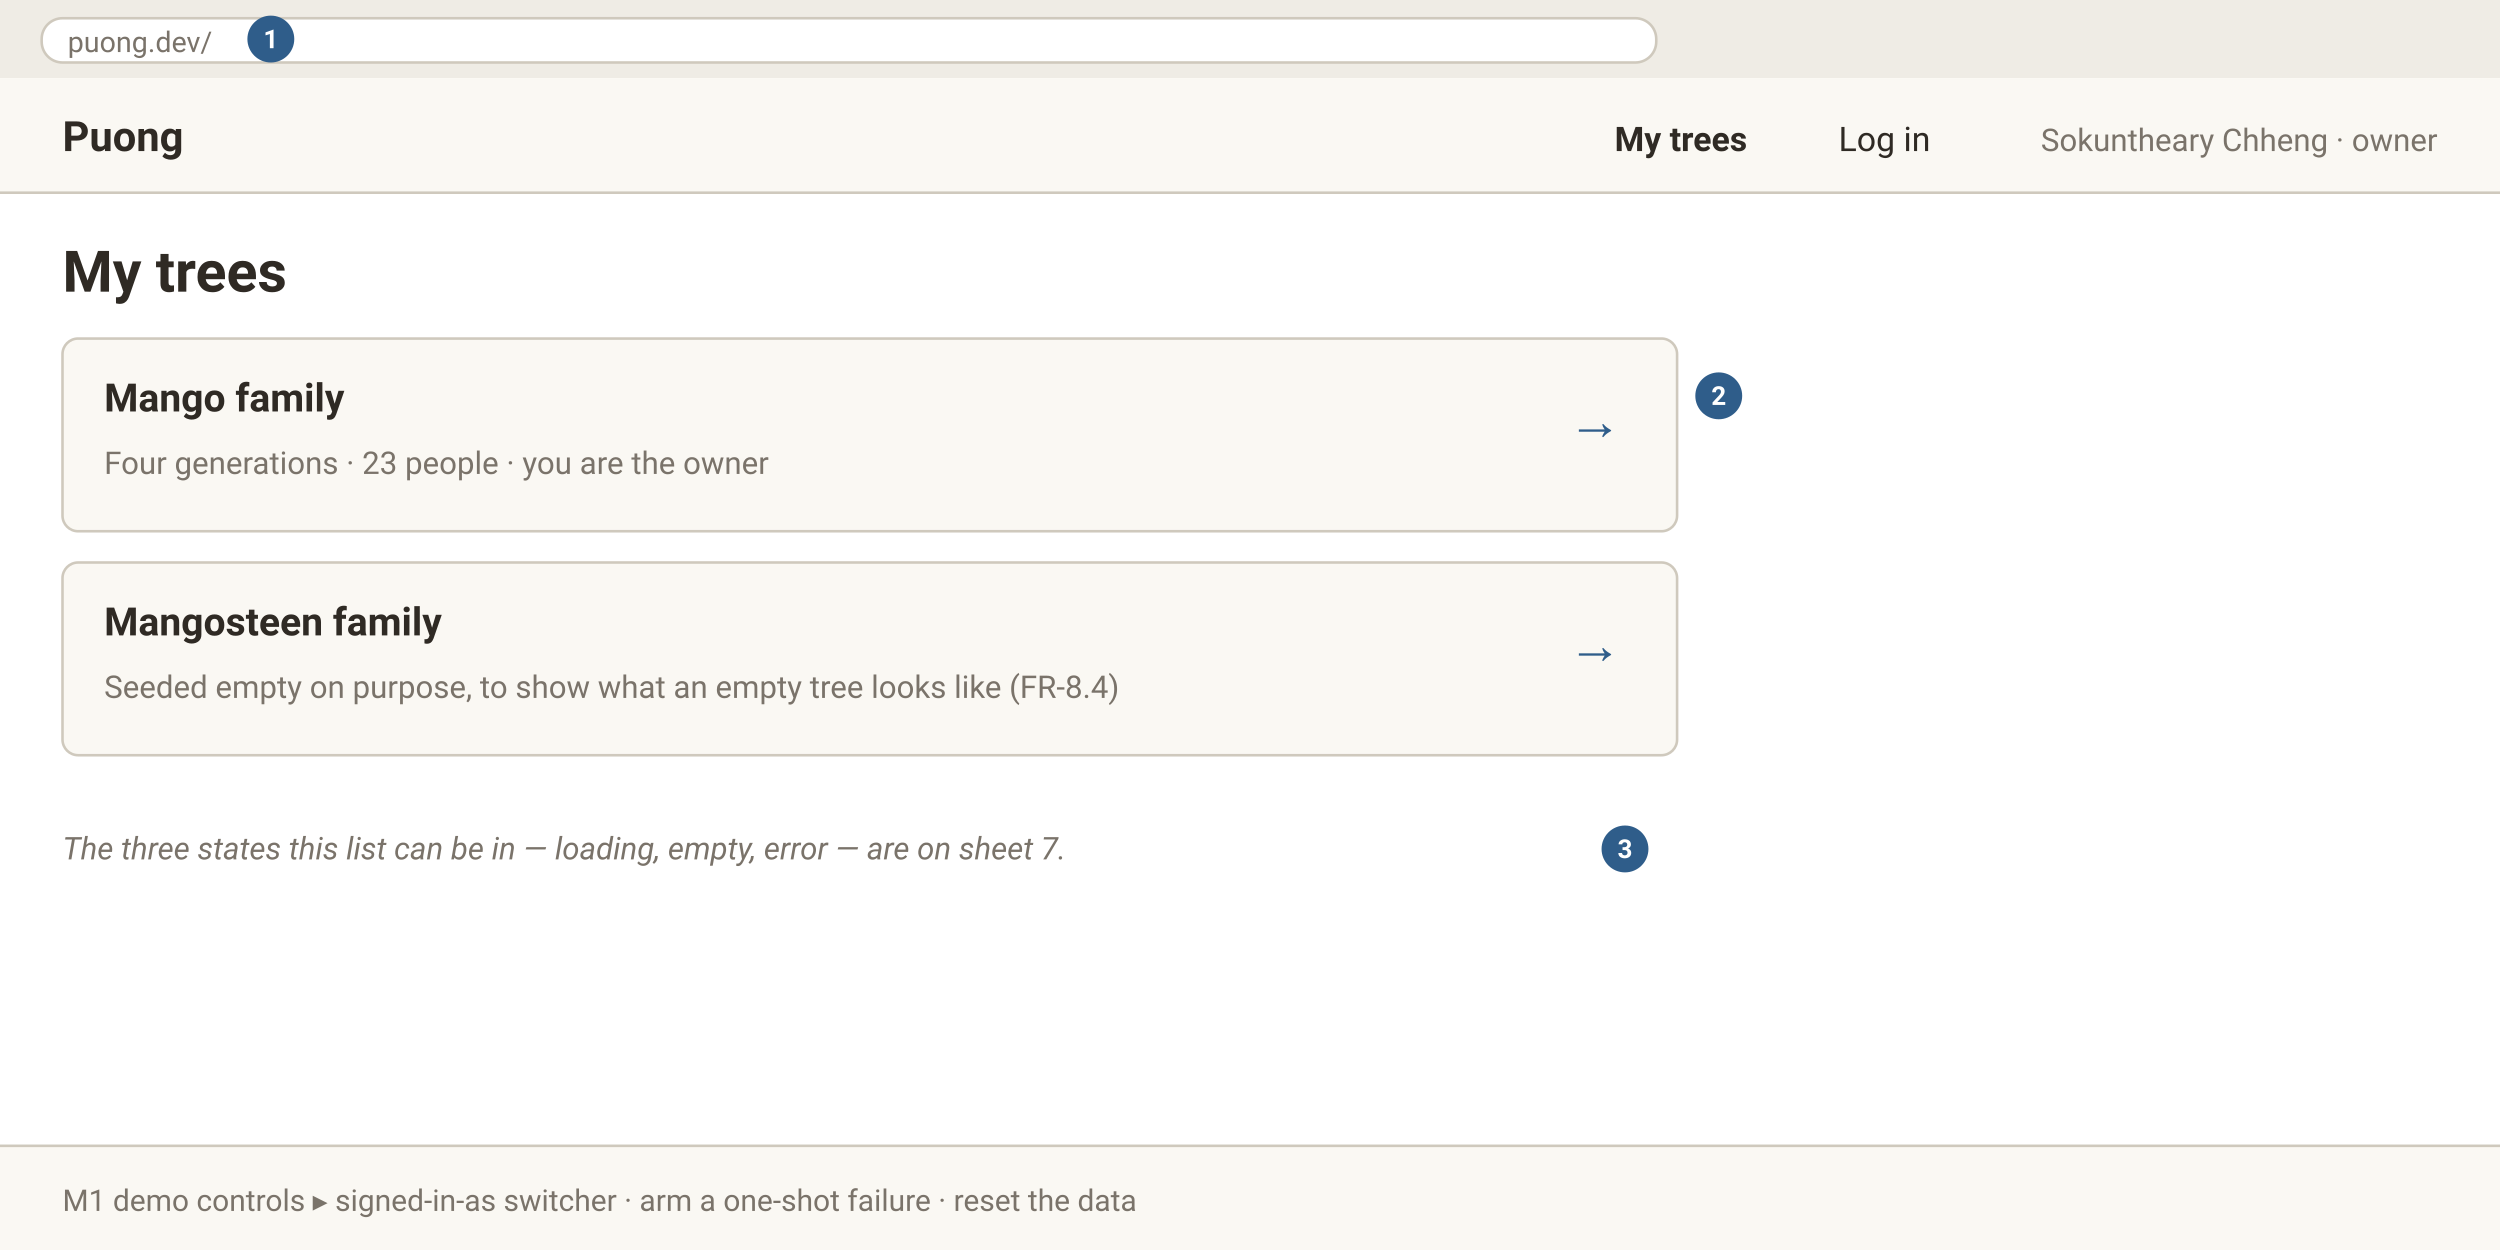
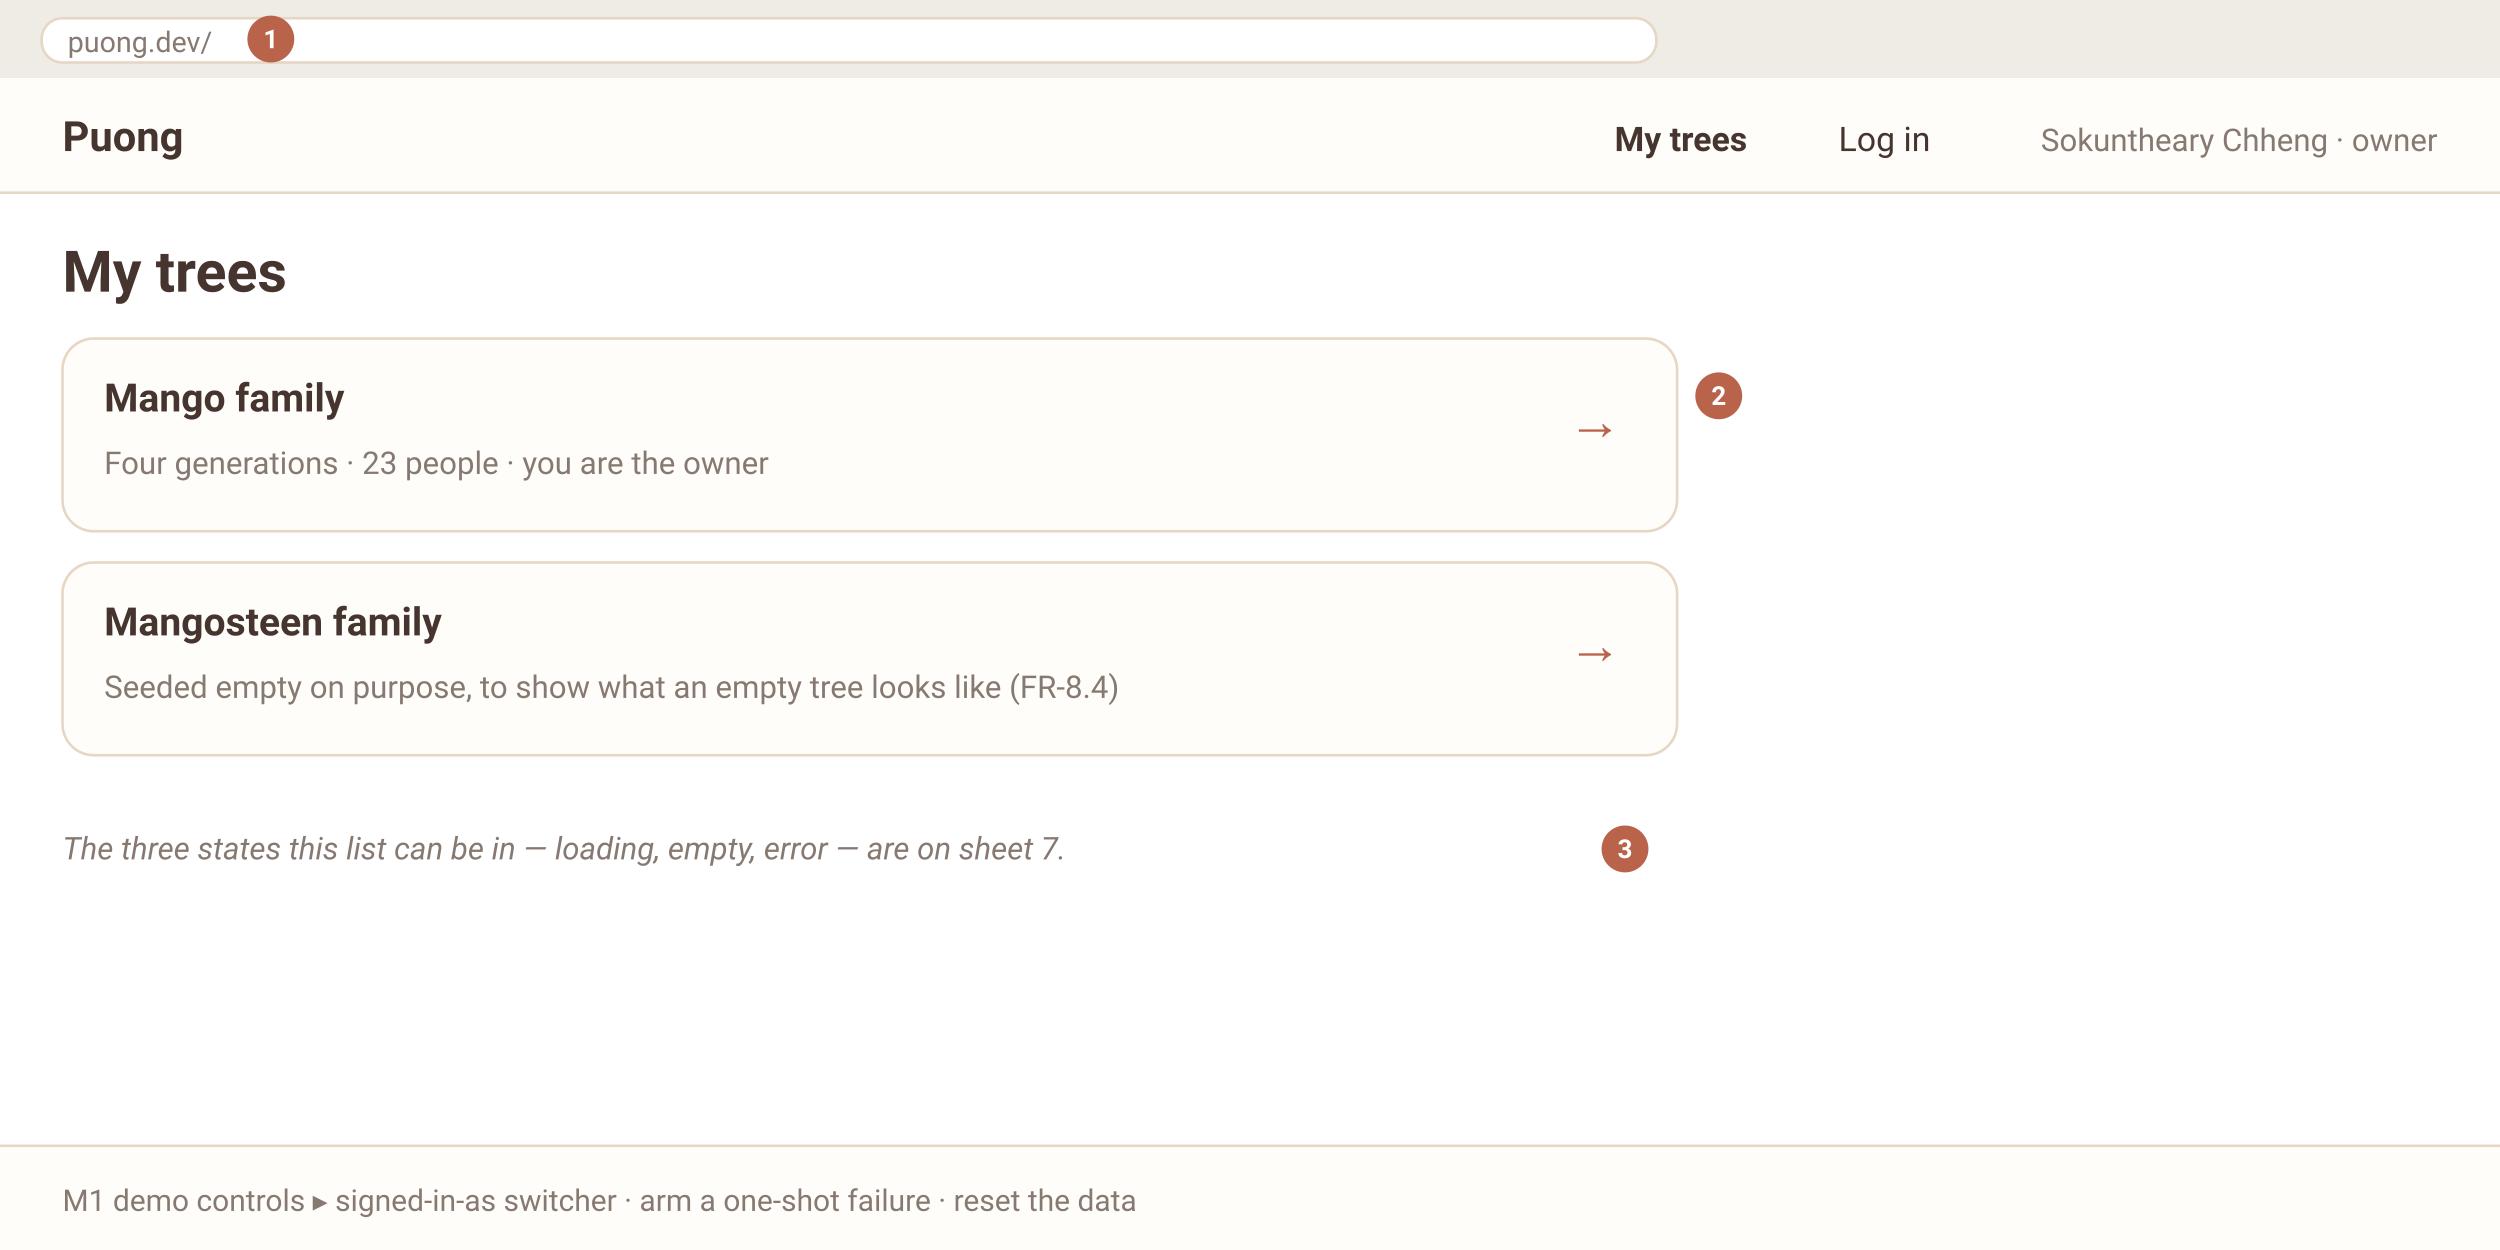
<svg xmlns="http://www.w3.org/2000/svg" viewBox="0 0 960 480" width="960" height="480">
  <rect width="960" height="480" fill="#ffffff" />
  <rect x="0" y="0" width="960" height="30" fill="#efece5" />
-   <rect x="16" y="7" width="620" height="17" rx="8" fill="#ffffff" stroke="#cfc9bd" />
-   <text x="26" y="20" font-family="-apple-system, 'Segoe UI', Roboto, Helvetica, Arial, sans-serif" font-size="11" fill="#7a736a" font-weight="400" text-anchor="start">puong.dev/</text>
-   <rect x="0" y="30" width="960" height="44" fill="#faf8f3" />
-   <rect x="0" y="440" width="960" height="40" fill="#faf8f3" />
-   <line x1="0" y1="74" x2="960" y2="74" stroke="#cfc9bd" />
-   <line x1="0" y1="440" x2="960" y2="440" stroke="#cfc9bd" />
-   <text x="24" y="58" font-family="-apple-system, 'Segoe UI', Roboto, Helvetica, Arial, sans-serif" font-size="16" fill="#2f2a24" font-weight="700" text-anchor="start">Puong</text>
-   <text x="620" y="58" font-family="-apple-system, 'Segoe UI', Roboto, Helvetica, Arial, sans-serif" font-size="13" fill="#2f2a24" font-weight="700" text-anchor="start">My trees</text>
-   <text x="706" y="58" font-family="-apple-system, 'Segoe UI', Roboto, Helvetica, Arial, sans-serif" font-size="13" fill="#2f2a24" font-weight="400" text-anchor="start">Log in</text>
-   <text x="936" y="58" font-family="-apple-system, 'Segoe UI', Roboto, Helvetica, Arial, sans-serif" font-size="12" fill="#7a736a" font-weight="400" text-anchor="end">Sokuntheary Chheng · owner</text>
-   <text x="24" y="465" font-family="-apple-system, 'Segoe UI', Roboto, Helvetica, Arial, sans-serif" font-size="11.5" fill="#7a736a" font-weight="400" text-anchor="start">M1 demo controls ▸   signed-in-as switcher · arm a one-shot failure · reset the data</text>
-   <text x="24" y="112" font-family="-apple-system, 'Segoe UI', Roboto, Helvetica, Arial, sans-serif" font-size="22" fill="#2f2a24" font-weight="700" text-anchor="start">My trees</text>
-   <rect x="24" y="130" width="620" height="74" rx="6" fill="#faf8f3" stroke="#cfc9bd" />
-   <text x="40" y="158" font-family="-apple-system, 'Segoe UI', Roboto, Helvetica, Arial, sans-serif" font-size="15" fill="#2f2a24" font-weight="700" text-anchor="start">Mango family</text>
-   <text x="40" y="182" font-family="-apple-system, 'Segoe UI', Roboto, Helvetica, Arial, sans-serif" font-size="12" fill="#7a736a" font-weight="400" text-anchor="start">Four generations · 23 people · you are the owner</text>
-   <text x="620" y="170" font-family="-apple-system, 'Segoe UI', Roboto, Helvetica, Arial, sans-serif" font-size="15" fill="#2f5d8a" font-weight="400" text-anchor="end">→</text>
-   <rect x="24" y="216" width="620" height="74" rx="6" fill="#faf8f3" stroke="#cfc9bd" />
-   <text x="40" y="244" font-family="-apple-system, 'Segoe UI', Roboto, Helvetica, Arial, sans-serif" font-size="15" fill="#2f2a24" font-weight="700" text-anchor="start">Mangosteen family</text>
-   <text x="40" y="268" font-family="-apple-system, 'Segoe UI', Roboto, Helvetica, Arial, sans-serif" font-size="12" fill="#7a736a" font-weight="400" text-anchor="start">Seeded empty on purpose, to show what an empty tree looks like (FR-8.4)</text>
-   <text x="620" y="256" font-family="-apple-system, 'Segoe UI', Roboto, Helvetica, Arial, sans-serif" font-size="15" fill="#2f5d8a" font-weight="400" text-anchor="end">→</text>
-   <text x="24" y="330" font-family="-apple-system, 'Segoe UI', Roboto, Helvetica, Arial, sans-serif" font-size="12" fill="#7a736a" font-weight="400" font-style="italic" text-anchor="start">The three states this list can be in — loading, empty, error — are on sheet 7.</text>
+   <rect x="16" y="7" width="620" height="17" rx="8" fill="#ffffff" stroke="#e6d6c4" />
+   <text x="26" y="20" font-family="-apple-system, 'Segoe UI', Roboto, Helvetica, Arial, sans-serif" font-size="11" fill="#867972" font-weight="400" text-anchor="start">puong.dev/</text>
+   <rect x="0" y="30" width="960" height="44" fill="#fffdf9" />
+   <rect x="0" y="440" width="960" height="40" fill="#fffdf9" />
+   <line x1="0" y1="74" x2="960" y2="74" stroke="#e6d6c4" />
+   <line x1="0" y1="440" x2="960" y2="440" stroke="#e6d6c4" />
+   <text x="24" y="58" font-family="-apple-system, 'Segoe UI', Roboto, Helvetica, Arial, sans-serif" font-size="16" fill="#46352f" font-weight="700" text-anchor="start">Puong</text>
+   <text x="620" y="58" font-family="-apple-system, 'Segoe UI', Roboto, Helvetica, Arial, sans-serif" font-size="13" fill="#46352f" font-weight="700" text-anchor="start">My trees</text>
+   <text x="706" y="58" font-family="-apple-system, 'Segoe UI', Roboto, Helvetica, Arial, sans-serif" font-size="13" fill="#46352f" font-weight="400" text-anchor="start">Log in</text>
+   <text x="936" y="58" font-family="-apple-system, 'Segoe UI', Roboto, Helvetica, Arial, sans-serif" font-size="12" fill="#867972" font-weight="400" text-anchor="end">Sokuntheary Chheng · owner</text>
+   <text x="24" y="465" font-family="-apple-system, 'Segoe UI', Roboto, Helvetica, Arial, sans-serif" font-size="11.5" fill="#867972" font-weight="400" text-anchor="start">M1 demo controls ▸   signed-in-as switcher · arm a one-shot failure · reset the data</text>
+   <text x="24" y="112" font-family="-apple-system, 'Segoe UI', Roboto, Helvetica, Arial, sans-serif" font-size="22" fill="#46352f" font-weight="700" text-anchor="start">My trees</text>
+   <rect x="24" y="130" width="620" height="74" rx="12" fill="#fffdf9" stroke="#e6d6c4" />
+   <text x="40" y="158" font-family="-apple-system, 'Segoe UI', Roboto, Helvetica, Arial, sans-serif" font-size="15" fill="#46352f" font-weight="700" text-anchor="start">Mango family</text>
+   <text x="40" y="182" font-family="-apple-system, 'Segoe UI', Roboto, Helvetica, Arial, sans-serif" font-size="12" fill="#867972" font-weight="400" text-anchor="start">Four generations · 23 people · you are the owner</text>
+   <text x="620" y="170" font-family="-apple-system, 'Segoe UI', Roboto, Helvetica, Arial, sans-serif" font-size="15" fill="#b9634b" font-weight="400" text-anchor="end">→</text>
+   <rect x="24" y="216" width="620" height="74" rx="12" fill="#fffdf9" stroke="#e6d6c4" />
+   <text x="40" y="244" font-family="-apple-system, 'Segoe UI', Roboto, Helvetica, Arial, sans-serif" font-size="15" fill="#46352f" font-weight="700" text-anchor="start">Mangosteen family</text>
+   <text x="40" y="268" font-family="-apple-system, 'Segoe UI', Roboto, Helvetica, Arial, sans-serif" font-size="12" fill="#867972" font-weight="400" text-anchor="start">Seeded empty on purpose, to show what an empty tree looks like (FR-8.4)</text>
+   <text x="620" y="256" font-family="-apple-system, 'Segoe UI', Roboto, Helvetica, Arial, sans-serif" font-size="15" fill="#b9634b" font-weight="400" text-anchor="end">→</text>
+   <text x="24" y="330" font-family="-apple-system, 'Segoe UI', Roboto, Helvetica, Arial, sans-serif" font-size="12" fill="#867972" font-weight="400" font-style="italic" text-anchor="start">The three states this list can be in — loading, empty, error — are on sheet 7.</text>
  <g>
-     <circle cx="104" cy="15" r="9" fill="#2f5d8a" />
+     <circle cx="104" cy="15" r="9" fill="#b9634b" />
    <text x="104" y="18.5" font-family="-apple-system, 'Segoe UI', Roboto, Helvetica, Arial, sans-serif" font-size="10" font-weight="700" fill="#ffffff" text-anchor="middle">1</text>
  </g>
  <g>
-     <circle cx="660" cy="152" r="9" fill="#2f5d8a" />
+     <circle cx="660" cy="152" r="9" fill="#b9634b" />
    <text x="660" y="155.5" font-family="-apple-system, 'Segoe UI', Roboto, Helvetica, Arial, sans-serif" font-size="10" font-weight="700" fill="#ffffff" text-anchor="middle">2</text>
  </g>
  <g>
-     <circle cx="624" cy="326" r="9" fill="#2f5d8a" />
+     <circle cx="624" cy="326" r="9" fill="#b9634b" />
    <text x="624" y="329.5" font-family="-apple-system, 'Segoe UI', Roboto, Helvetica, Arial, sans-serif" font-size="10" font-weight="700" fill="#ffffff" text-anchor="middle">3</text>
  </g>
</svg>
